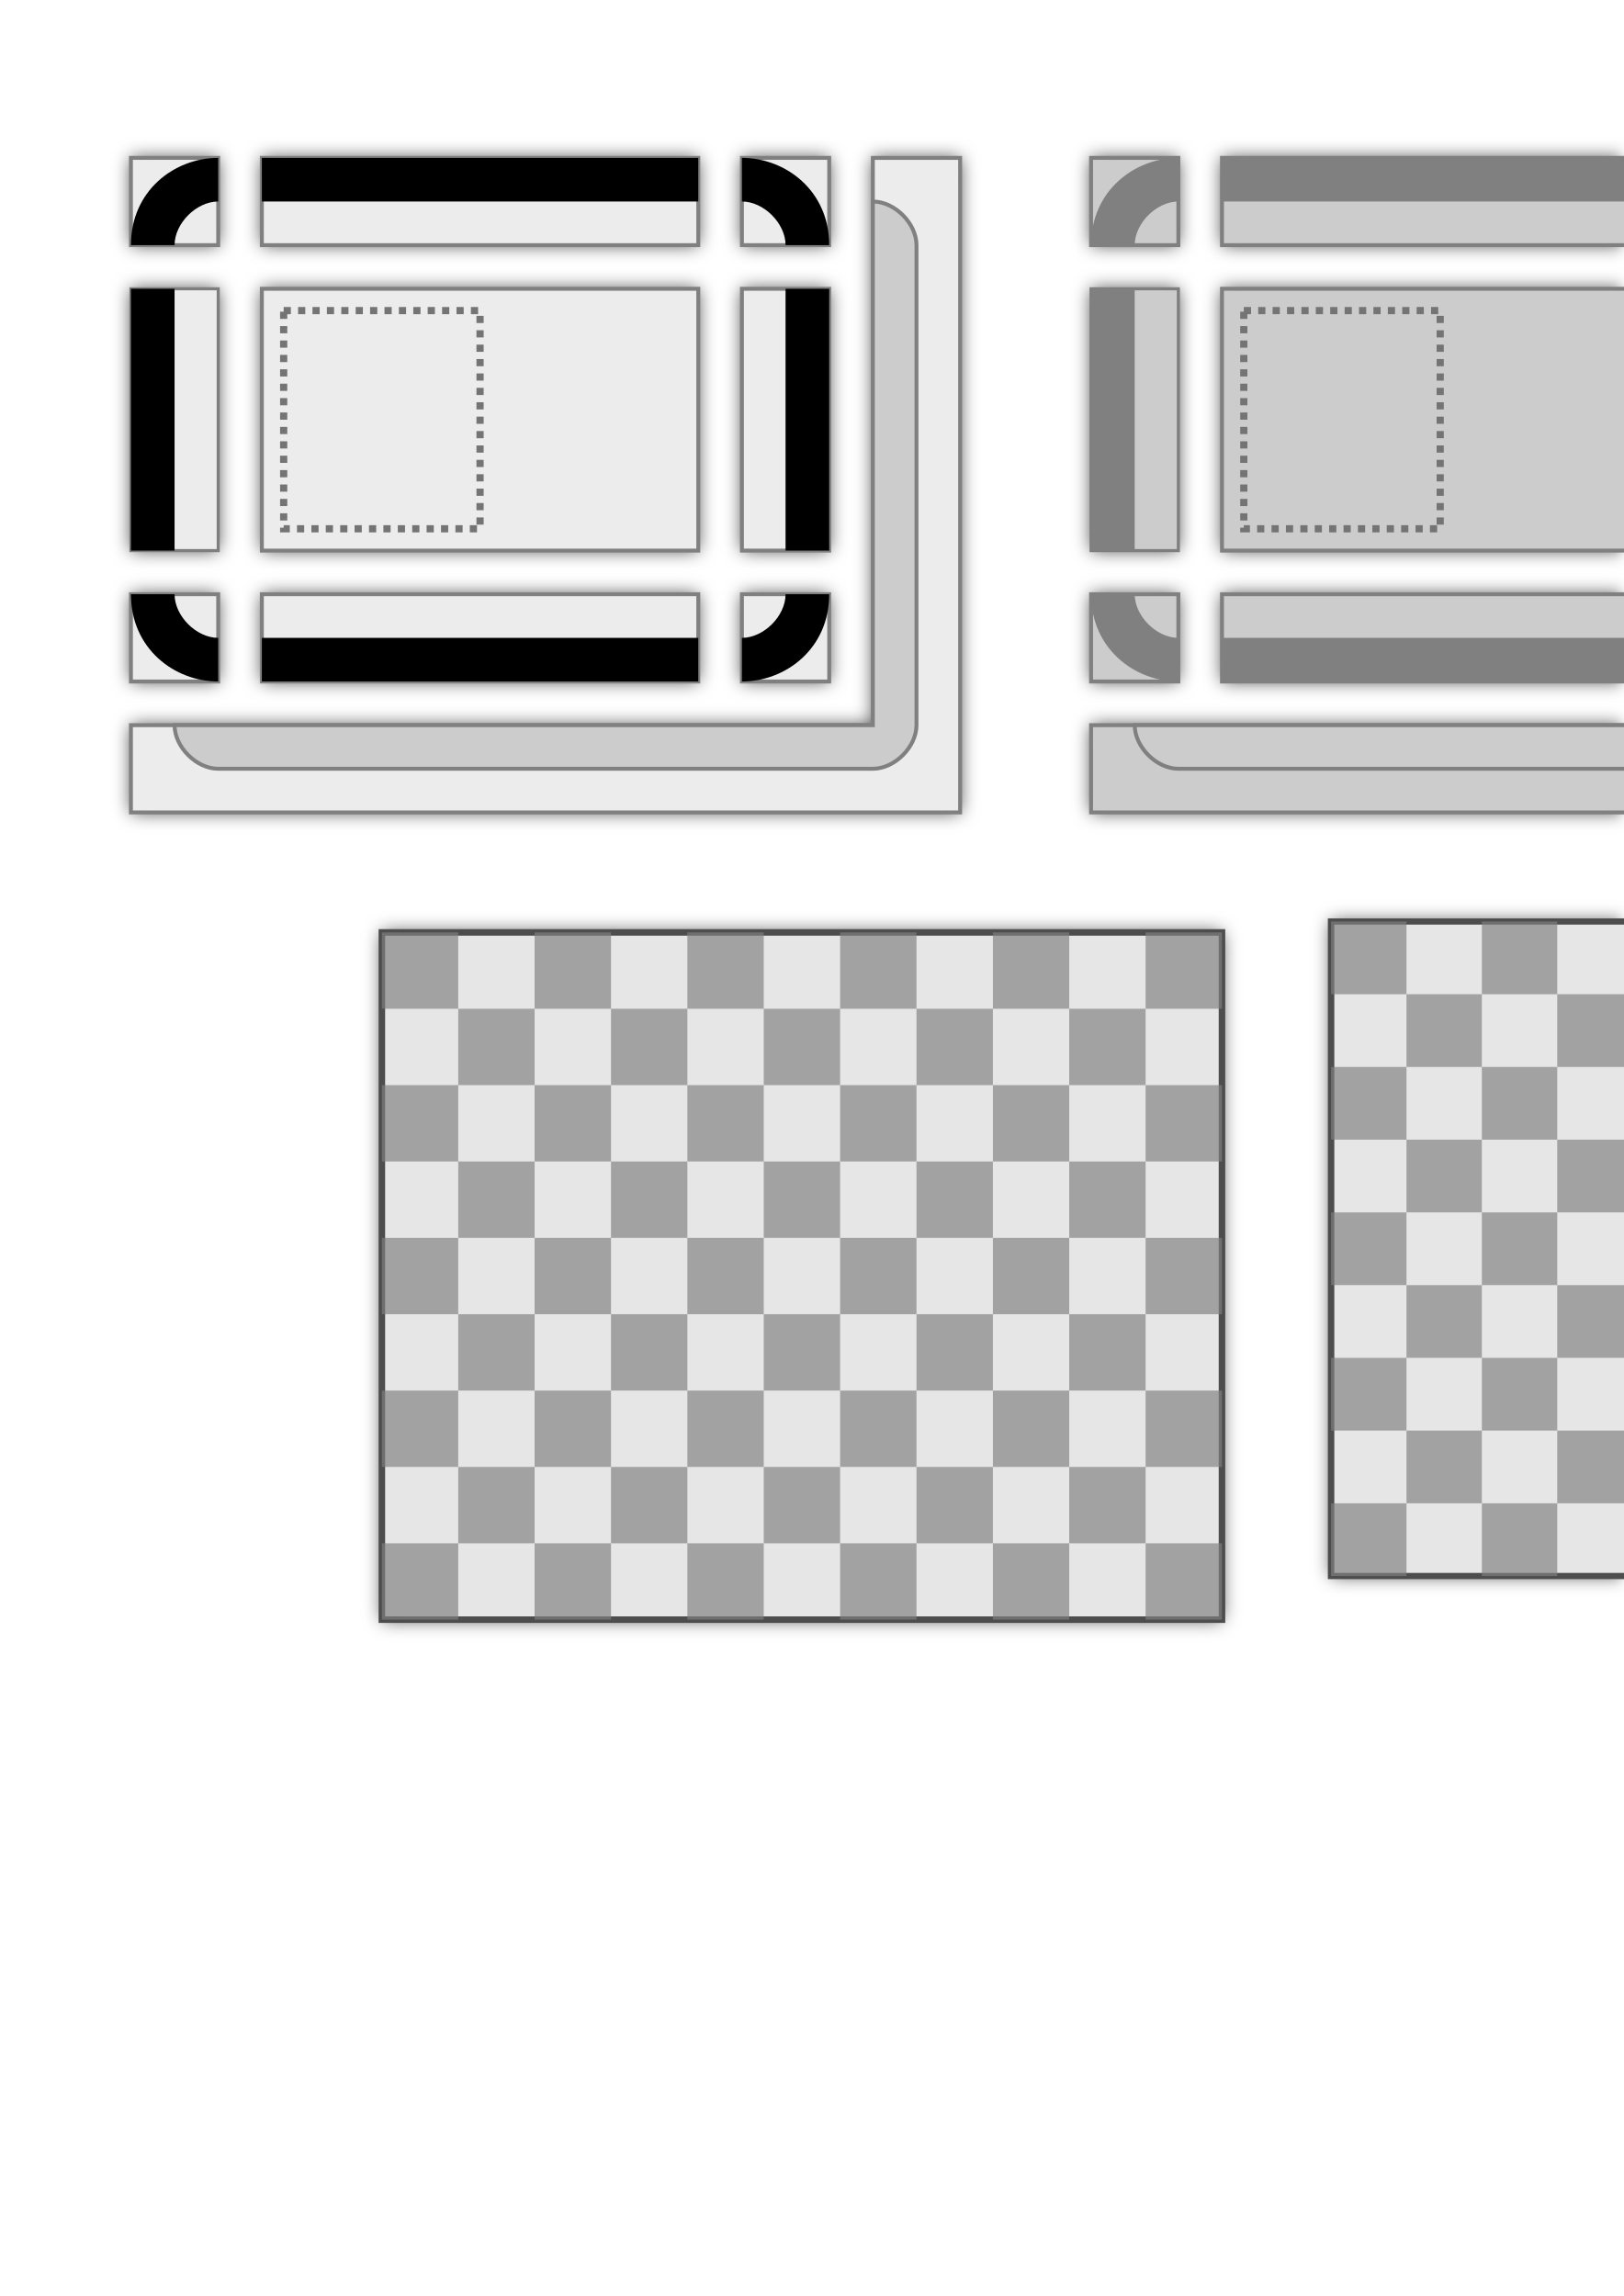
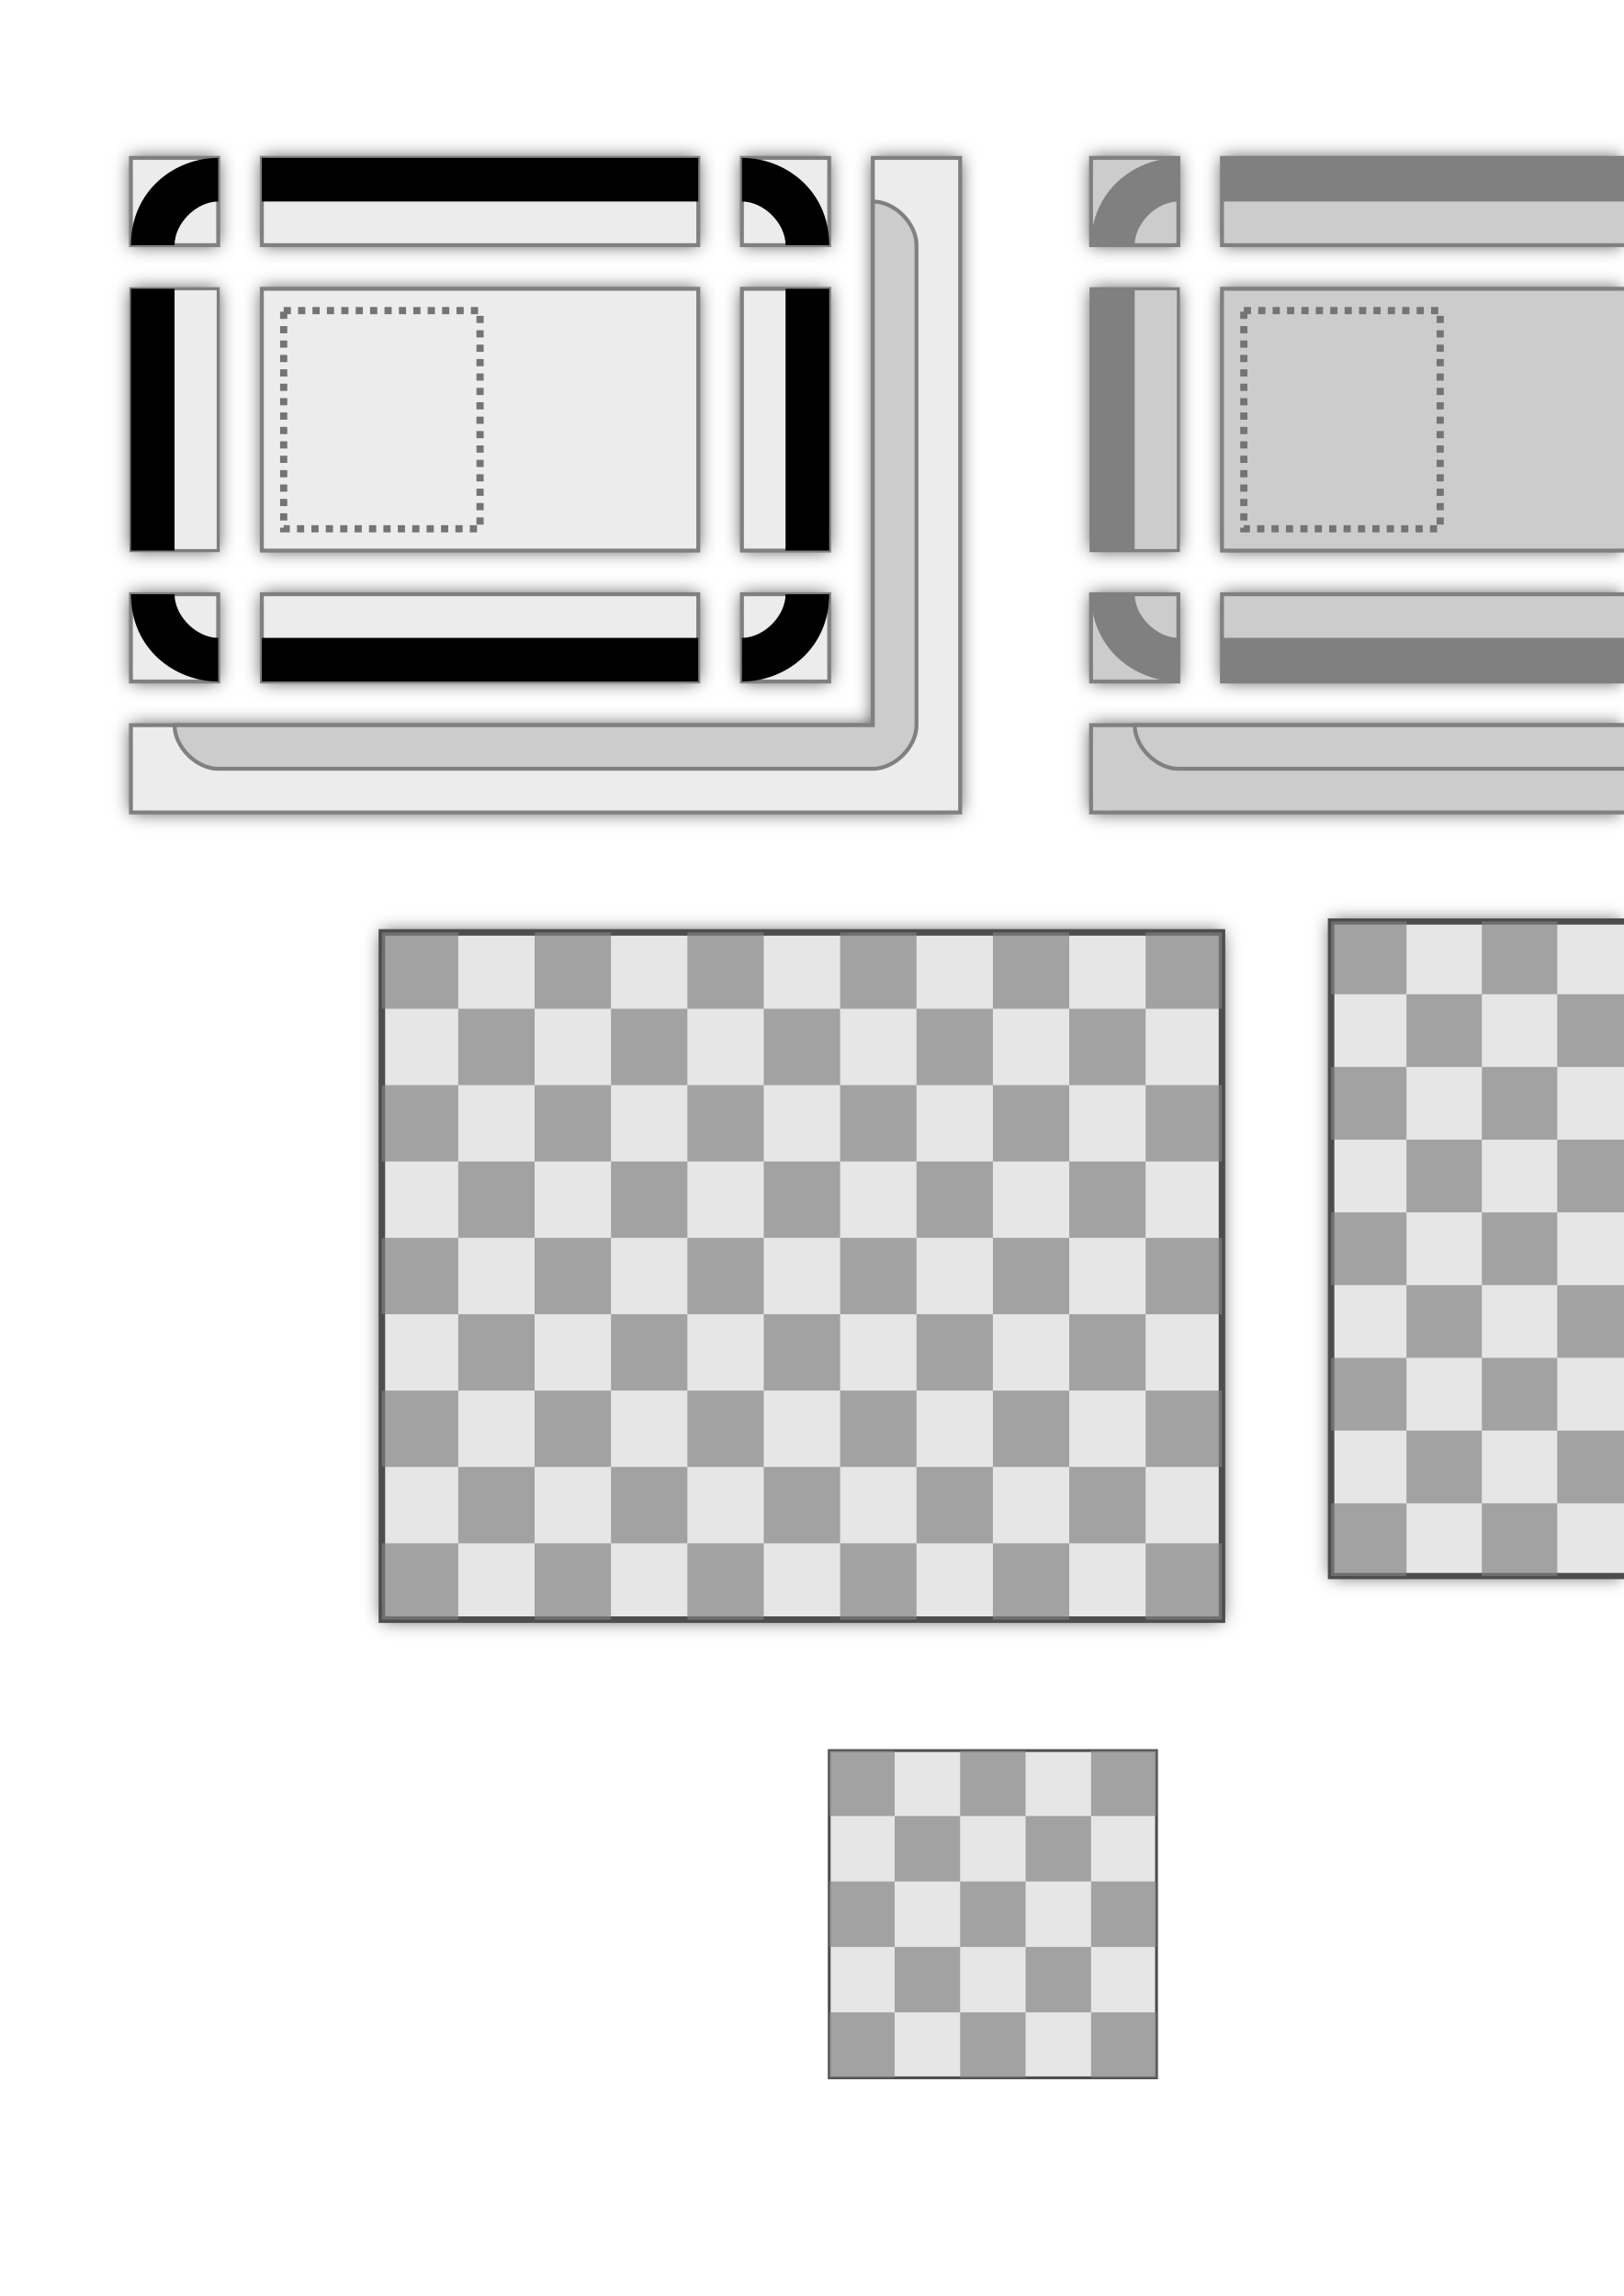
<svg xmlns="http://www.w3.org/2000/svg" xmlns:ns1="http://www.openswatchbook.org/uri/2009/osb" width="744.094" height="1052.362" id="svg2" version="1.1">
  <defs id="defs4">
    <linearGradient id="linearGradient5411" ns1:paint="solid">
      <stop style="stop-color:#000000;stop-opacity:1;" offset="0" id="stop5413" />
    </linearGradient>
    <filter id="filter4633">
      <feGaussianBlur stdDeviation="4.13" id="feGaussianBlur4635" />
    </filter>
    <filter id="filter4637" x="-0.248" width="1.496" y="-0.248" height="1.496">
      <feGaussianBlur stdDeviation="4.13" id="feGaussianBlur4639" />
    </filter>
    <filter id="filter4641" x="-0.248" width="1.496" y="-0.083" height="1.165">
      <feGaussianBlur stdDeviation="4.13" id="feGaussianBlur4643" />
    </filter>
    <filter id="filter4645" x="-0.05" width="1.099" y="-0.248" height="1.496">
      <feGaussianBlur stdDeviation="4.13" id="feGaussianBlur4647" />
    </filter>
    <filter id="filter4649" x="-0.248" width="1.496" y="-0.248" height="1.496">
      <feGaussianBlur stdDeviation="4.13" id="feGaussianBlur4651" />
    </filter>
    <filter id="filter4653" x="-0.248" width="1.496" y="-0.083" height="1.165">
      <feGaussianBlur stdDeviation="4.13" id="feGaussianBlur4655" />
    </filter>
    <filter id="filter4657" x="-0.248" width="1.496" y="-0.248" height="1.496">
      <feGaussianBlur stdDeviation="4.13" id="feGaussianBlur4659" />
    </filter>
    <filter id="filter4661" x="-0.05" width="1.099" y="-0.248" height="1.496">
      <feGaussianBlur stdDeviation="4.13" id="feGaussianBlur4663" />
    </filter>
    <filter id="filter4665" x="-0.248" width="1.496" y="-0.248" height="1.496">
      <feGaussianBlur stdDeviation="4.13" id="feGaussianBlur4667" />
    </filter>
    <filter id="filter4669">
      <feGaussianBlur stdDeviation="4.13" id="feGaussianBlur4671" />
    </filter>
    <filter color-interpolation-filters="sRGB" id="filter4669-2">
      <feGaussianBlur stdDeviation="4.13" id="feGaussianBlur4671-8" />
    </filter>
    <filter color-interpolation-filters="sRGB" id="filter4665-9" x="-0.248" width="1.496" y="-0.248" height="1.496">
      <feGaussianBlur stdDeviation="4.13" id="feGaussianBlur4667-2" />
    </filter>
    <filter color-interpolation-filters="sRGB" id="filter4661-7" x="-0.05" width="1.099" y="-0.248" height="1.496">
      <feGaussianBlur stdDeviation="4.13" id="feGaussianBlur4663-0" />
    </filter>
    <filter color-interpolation-filters="sRGB" id="filter4657-3" x="-0.248" width="1.496" y="-0.248" height="1.496">
      <feGaussianBlur stdDeviation="4.13" id="feGaussianBlur4659-9" />
    </filter>
    <filter color-interpolation-filters="sRGB" id="filter4653-5" x="-0.248" width="1.496" y="-0.083" height="1.165">
      <feGaussianBlur stdDeviation="4.13" id="feGaussianBlur4655-1" />
    </filter>
    <filter color-interpolation-filters="sRGB" id="filter4649-8" x="-0.248" width="1.496" y="-0.248" height="1.496">
      <feGaussianBlur stdDeviation="4.13" id="feGaussianBlur4651-4" />
    </filter>
    <filter color-interpolation-filters="sRGB" id="filter4645-9" x="-0.05" width="1.099" y="-0.248" height="1.496">
      <feGaussianBlur stdDeviation="4.13" id="feGaussianBlur4647-7" />
    </filter>
    <filter color-interpolation-filters="sRGB" id="filter4641-1" x="-0.248" width="1.496" y="-0.083" height="1.165">
      <feGaussianBlur stdDeviation="4.13" id="feGaussianBlur4643-1" />
    </filter>
    <filter color-interpolation-filters="sRGB" id="filter4637-9" x="-0.248" width="1.496" y="-0.248" height="1.496">
      <feGaussianBlur stdDeviation="4.13" id="feGaussianBlur4639-0" />
    </filter>
    <filter color-interpolation-filters="sRGB" id="filter4633-2">
      <feGaussianBlur stdDeviation="4.13" id="feGaussianBlur4635-3" />
    </filter>
    <filter id="filter3957">
      <feGaussianBlur stdDeviation="4.08" id="feGaussianBlur3959" />
    </filter>
    <filter color-interpolation-filters="sRGB" id="filter3957-2">
      <feGaussianBlur stdDeviation="4.08" id="feGaussianBlur3959-5" />
    </filter>
  </defs>
  <g id="layer1">
    <g id="g4432">
      <path id="rect3005-9" d="m 400,72.375 0,260 -340,0 0,40 380,0 0,-40 0,-260 -40,0 z" style="opacity:0.71;fill:#000000;fill-opacity:1;fill-rule:nonzero;stroke:none;filter:url(#filter4633)" />
      <path id="rect3005" d="m 400,72.375 0,260 -340,0 0,40 380,0 0,-40 0,-260 -40,0 z" style="fill:#ececec;fill-opacity:1;fill-rule:nonzero;stroke:#808080;stroke-width:1.8;stroke-miterlimit:4;stroke-opacity:1;stroke-dasharray:none;stroke-dashoffset:0" />
      <path id="rect3901" d="m 400,92.375 0,240 -320,0 c 0,9.987 10,19.987 20,19.987 l 300,2e-5 c 10,0 20,-10 20,-19.987 l 0,-220.013 c 0,-10 -10,-20 -20,-19.987 z" style="fill:#cccccc;stroke:#808080;stroke-width:1.8;stroke-miterlimit:4;stroke-opacity:1;stroke-dasharray:none;stroke-dashoffset:0" />
    </g>
    <g id="g4363">
      <rect y="132.362" x="120" height="120" width="200" id="rect2987-8" style="opacity:0.71;fill:#000000;fill-opacity:1;fill-rule:nonzero;stroke:none;filter:url(#filter4669)" />
      <rect y="132.362" x="120" height="120" width="200" id="rect2987" style="fill:#ececec;fill-opacity:1;fill-rule:nonzero;stroke:#808080;stroke-width:1.8;stroke-miterlimit:4;stroke-opacity:1;stroke-dasharray:none;stroke-dashoffset:0" />
    </g>
    <g id="g4329">
      <rect y="72.362" x="120" height="40" width="200" id="rect2991-6" style="opacity:0.71;fill:#000000;fill-opacity:1;fill-rule:nonzero;stroke:none;filter:url(#filter4661)" />
      <rect y="72.362" x="120" height="40" width="200" id="rect2991" style="fill:#ececec;fill-opacity:1;fill-rule:nonzero;stroke:#808080;stroke-width:1.8;stroke-miterlimit:4;stroke-opacity:1;stroke-dasharray:none;stroke-dashoffset:0" />
      <rect y="72.362" x="120" height="20" width="200" id="rect3786" style="fill:#000000;fill-opacity:1;fill-rule:nonzero;stroke:none" />
    </g>
    <g id="g4367">
      <rect y="132.362" x="340" height="120" width="40" id="rect3001-8" style="opacity:0.71;fill:#000000;fill-opacity:1;fill-rule:nonzero;stroke:none;filter:url(#filter4641)" />
      <rect y="132.362" x="340" height="120" width="40" id="rect3001" style="fill:#ececec;fill-opacity:1;fill-rule:nonzero;stroke:#808080;stroke-width:1.8;stroke-miterlimit:4;stroke-opacity:1;stroke-dasharray:none;stroke-dashoffset:0" />
      <rect y="132.362" x="360" height="120" width="20" id="rect3788" style="fill:#000000;fill-opacity:1;fill-rule:nonzero;stroke:none" />
    </g>
    <g id="g4339">
      <rect y="132.362" x="60" height="120" width="40" id="rect2995-5" style="opacity:0.71;fill:#000000;fill-opacity:1;fill-rule:nonzero;stroke:none;filter:url(#filter4653)" />
      <rect y="132.362" x="60" height="120" width="40" id="rect2995" style="fill:#ececec;fill-opacity:1;fill-rule:nonzero;stroke:#7e7e7e;stroke-width:1.4;stroke-miterlimit:4;stroke-opacity:1;stroke-dasharray:none;stroke-dashoffset:0" />
      <rect y="132.362" x="60" height="120" width="20" id="rect3790" style="fill:#000000;fill-opacity:1;fill-rule:nonzero;stroke:none" />
    </g>
    <g id="g4324">
      <rect y="72.362" x="60" height="40" width="40" id="rect2989-6" style="opacity:0.71;fill:#000000;fill-opacity:1;fill-rule:nonzero;stroke:none;filter:url(#filter4665)" />
      <rect y="72.362" x="60" height="40" width="40" id="rect2989" style="fill:#ececec;fill-opacity:1;fill-rule:nonzero;stroke:#808080;stroke-width:1.8;stroke-miterlimit:4;stroke-opacity:1;stroke-dasharray:none;stroke-dashoffset:0" />
      <path id="path3794" d="m 80,112.362 c 0,-10 10,-20 20,-20 l 0,-20 c -20,0 -40,15 -40,40 z" style="fill:#000000;stroke:none" />
    </g>
    <g id="g4334">
      <rect y="72.362" x="340" height="40" width="40" id="rect2993-8" style="opacity:0.71;fill:#000000;fill-opacity:1;fill-rule:nonzero;stroke:none;filter:url(#filter4657)" />
      <rect y="72.362" x="340" height="40" width="40" id="rect2993" style="fill:#ececec;fill-opacity:1;fill-rule:nonzero;stroke:#808080;stroke-width:1.8;stroke-miterlimit:4;stroke-opacity:1;stroke-dasharray:none;stroke-dashoffset:0" />
      <path id="path3794-5" d="m 360,112.362 c 0,-10 -10,-20 -20,-20 l 0,-20 c 20,0 40,15 40,40 z" style="fill:#000000;stroke:none" />
    </g>
    <g id="g4372">
      <g id="g4344">
        <rect style="opacity:0.71;fill:#000000;fill-opacity:1;fill-rule:nonzero;stroke:none;filter:url(#filter4649)" id="rect2997-3" width="40" height="40" x="60" y="272.362" />
        <rect style="fill:#ececec;fill-opacity:1;fill-rule:nonzero;stroke:#808080;stroke-width:1.8;stroke-miterlimit:4;stroke-opacity:1;stroke-dasharray:none;stroke-dashoffset:0" id="rect2997" width="40" height="40" x="60" y="272.362" />
        <path style="fill:#000000;stroke:none" d="m 80,272.362 c 0,10 10,20 20,20 l 0,20 c -20,0 -40,-15 -40,-40 z" id="path3794-58" />
      </g>
    </g>
    <g id="g4383">
      <rect y="272.362" x="340" height="40" width="40" id="rect3003-0" style="opacity:0.71;fill:#000000;fill-opacity:1;fill-rule:nonzero;stroke:none;filter:url(#filter4637)" />
      <rect y="272.362" x="340" height="40" width="40" id="rect3003" style="fill:#ececec;fill-opacity:1;fill-rule:nonzero;stroke:#808080;stroke-width:1.8;stroke-miterlimit:4;stroke-opacity:1;stroke-dasharray:none;stroke-dashoffset:0" />
      <path id="path3794-5-7" d="m 360,272.362 c 0,10 -10,20 -20,20 l 0,20 c 20,0 40,-15 40,-40 z" style="fill:#000000;stroke:none" />
    </g>
    <g id="g4378">
      <rect y="272.362" x="120" height="40" width="200" id="rect2999-9" style="opacity:0.71;fill:#000000;fill-opacity:1;fill-rule:nonzero;stroke:none;filter:url(#filter4645)" />
      <rect y="272.362" x="120" height="40" width="200" id="rect2999" style="fill:#ececec;fill-opacity:1;fill-rule:nonzero;stroke:#808080;stroke-width:1.8;stroke-miterlimit:4;stroke-opacity:1;stroke-dasharray:none;stroke-dashoffset:0" />
      <rect y="292.362" x="120" height="20" width="200" id="rect3786-6" style="fill:#000000;fill-opacity:1;fill-rule:nonzero;stroke:none" />
    </g>
    <g id="g4673">
      <rect y="142.362" x="130" height="100" width="90" id="rect3815" style="fill:none;stroke:#747474;stroke-width:3.3;stroke-miterlimit:4;stroke-opacity:1;stroke-dasharray:3.3, 3.3;stroke-dashoffset:0" />
      <flowRoot transform="matrix(6.575545,0,0,6.575545,-791.3772,-877.5042)" style="font-size:14px;font-style:normal;font-variant:normal;font-weight:bold;font-stretch:normal;line-height:125%;letter-spacing:0px;word-spacing:0px;fill:#000000;fill-opacity:1;stroke:none;font-family:Arial;-inkscape-font-specification:Arial Bold" id="flowRoot3009" xml:space="preserve">
        <flowRegion id="flowRegion3011">
          <rect style="fill:#000000;stroke:none" y="153.941" x="141.944" height="80.157" width="78.487" id="rect3013" />
        </flowRegion>
        <flowPara id="flowPara3015">A</flowPara>
      </flowRoot>
    </g>
    <g id="g4573">
      <path id="rect3005-9-6" d="m 840,72.375 0,260 -340,0 0,40 380,0 0,-40 0,-260 -40,0 z" style="opacity:0.71;fill:#000000;fill-opacity:1;fill-rule:nonzero;stroke:none;filter:url(#filter4633-2)" />
      <path id="rect3005-4" d="m 840,72.375 0,260 -340,0 0,40 380,0 0,-40 0,-260 -40,0 z" style="fill:#cccccc;fill-opacity:1;fill-rule:nonzero;stroke:#808080;stroke-width:1.8;stroke-miterlimit:4;stroke-opacity:1;stroke-dasharray:none;stroke-dashoffset:0" />
      <path id="rect3901-9" d="m 840,92.375 0,240 -320,0 c 0,9.987 10,19.987 20,19.987 l 300,2e-5 c 10,0 20,-10 20,-19.987 l 0,-220.013 c 0,-10 -10,-20 -20,-19.987 z" style="fill:#cccccc;stroke:#808080;stroke-width:1.8;stroke-miterlimit:4;stroke-opacity:1;stroke-dasharray:none;stroke-dashoffset:0" />
    </g>
    <g id="g4499">
      <rect y="132.362" x="560" height="120" width="200" id="rect2987-8-2" style="opacity:0.71;fill:#000000;fill-opacity:1;fill-rule:nonzero;stroke:none;filter:url(#filter4669-2)" />
      <rect y="132.362" x="560" height="120" width="200" id="rect2987-1" style="fill:#cccccc;fill-opacity:1;fill-rule:nonzero;stroke:#808080;stroke-width:1.8;stroke-miterlimit:4;stroke-opacity:1;stroke-dasharray:none;stroke-dashoffset:0" />
    </g>
    <g id="g4484">
      <rect y="72.362" x="560" height="40" width="200" id="rect2991-6-0" style="opacity:0.71;fill:#000000;fill-opacity:1;fill-rule:nonzero;stroke:none;filter:url(#filter4661-7)" />
      <rect y="72.362" x="560" height="40" width="200" id="rect2991-7" style="fill:#cccccc;fill-opacity:1;fill-rule:nonzero;stroke:#808080;stroke-width:1.8;stroke-miterlimit:4;stroke-opacity:1;stroke-dasharray:none;stroke-dashoffset:0" />
      <rect y="72.362" x="560" height="20" width="200" id="rect3786-9" style="fill:#808080;fill-opacity:1;fill-rule:nonzero;stroke:none" />
    </g>
    <g id="g4510">
      <rect y="132.362" x="780" height="120" width="40" id="rect3001-8-7" style="opacity:0.71;fill:#000000;fill-opacity:1;fill-rule:nonzero;stroke:none;filter:url(#filter4641-1)" />
      <rect y="132.362" x="780" height="120" width="40" id="rect3001-9" style="fill:#cccccc;fill-opacity:1;fill-rule:nonzero;stroke:#808080;stroke-width:1.8;stroke-miterlimit:4;stroke-opacity:1;stroke-dasharray:none;stroke-dashoffset:0" />
      <rect y="132.362" x="800" height="120" width="20" id="rect3788-7" style="fill:#808080;fill-opacity:1;fill-rule:nonzero;stroke:none" />
    </g>
    <g id="g4494">
      <rect y="132.362" x="500" height="120" width="40" id="rect2995-5-1" style="opacity:0.71;fill:#000000;fill-opacity:1;fill-rule:nonzero;stroke:none;filter:url(#filter4653-5)" />
      <rect y="132.362" x="500" height="120" width="40" id="rect2995-0" style="fill:#cccccc;fill-opacity:1;fill-rule:nonzero;stroke:#7e7e7e;stroke-width:1.4;stroke-miterlimit:4;stroke-opacity:1;stroke-dasharray:none;stroke-dashoffset:0" />
      <rect y="132.362" x="500" height="120" width="20" id="rect3790-4" style="fill:#808080;fill-opacity:1;fill-rule:nonzero;stroke:none" />
    </g>
    <g id="g4479">
      <rect y="72.362" x="500" height="40" width="40" id="rect2989-6-4" style="opacity:0.71;fill:#000000;fill-opacity:1;fill-rule:nonzero;stroke:none;filter:url(#filter4665-9)" />
      <rect y="72.362" x="500" height="40" width="40" id="rect2989-1" style="fill:#cccccc;fill-opacity:1;fill-rule:nonzero;stroke:#808080;stroke-width:1.8;stroke-miterlimit:4;stroke-opacity:1;stroke-dasharray:none;stroke-dashoffset:0" />
      <path id="path3794-6" d="m 520,112.362 c 0,-10 10,-20 20,-20 l 0,-20 c -20,0 -40,15 -40,40 z" style="fill:#808080;stroke:none" />
    </g>
    <g id="g4489">
      <rect y="72.362" x="780" height="40" width="40" id="rect2993-8-0" style="opacity:0.71;fill:#000000;fill-opacity:1;fill-rule:nonzero;stroke:none;filter:url(#filter4657-3)" />
      <rect y="72.362" x="780" height="40" width="40" id="rect2993-6" style="fill:#cccccc;fill-opacity:1;fill-rule:nonzero;stroke:#808080;stroke-width:1.8;stroke-miterlimit:4;stroke-opacity:1;stroke-dasharray:none;stroke-dashoffset:0" />
      <path id="path3794-5-0" d="m 800,112.362 c 0,-10 -10,-20 -20,-20 l 0,-20 c 20,0 40,15 40,40 z" style="fill:#808080;stroke:none" />
    </g>
    <g id="g4515">
      <rect y="272.362" x="500" height="40" width="40" id="rect2997-3-7" style="opacity:0.71;fill:#000000;fill-opacity:1;fill-rule:nonzero;stroke:none;filter:url(#filter4649-8)" />
      <rect y="272.362" x="500" height="40" width="40" id="rect2997-7" style="fill:#cccccc;fill-opacity:1;fill-rule:nonzero;stroke:#808080;stroke-width:1.8;stroke-miterlimit:4;stroke-opacity:1;stroke-dasharray:none;stroke-dashoffset:0" />
      <path id="path3794-58-5" d="m 520,272.362 c 0,10 10,20 20,20 l 0,20 c -20,0 -40,-15 -40,-40 z" style="fill:#808080;stroke:none" />
    </g>
    <g id="g4525">
      <rect y="272.362" x="780" height="40" width="40" id="rect3003-0-3" style="opacity:0.71;fill:#000000;fill-opacity:1;fill-rule:nonzero;stroke:none;filter:url(#filter4637-9)" />
      <rect y="272.362" x="780" height="40" width="40" id="rect3003-2" style="fill:#cccccc;fill-opacity:1;fill-rule:nonzero;stroke:#808080;stroke-width:1.8;stroke-miterlimit:4;stroke-opacity:1;stroke-dasharray:none;stroke-dashoffset:0" />
      <path id="path3794-5-7-6" d="m 800,272.362 c 0,10 -10,20 -20,20 l 0,20 c 20,0 40,-15 40,-40 z" style="fill:#808080;stroke:none" />
    </g>
    <g id="g4520">
      <rect y="272.362" x="560" height="40" width="200" id="rect2999-9-9" style="opacity:0.71;fill:#000000;fill-opacity:1;fill-rule:nonzero;stroke:none;filter:url(#filter4645-9)" />
      <rect y="272.362" x="560" height="40" width="200" id="rect2999-1" style="fill:#cccccc;fill-opacity:1;fill-rule:nonzero;stroke:#808080;stroke-width:1.8;stroke-miterlimit:4;stroke-opacity:1;stroke-dasharray:none;stroke-dashoffset:0" />
      <rect y="292.362" x="560" height="20" width="200" id="rect3786-6-1" style="fill:#808080;fill-opacity:1;fill-rule:nonzero;stroke:none" />
    </g>
    <g id="g4503">
      <rect y="142.362" x="570" height="100" width="90" id="rect3815-0" style="fill:none;stroke:#747474;stroke-width:3.3;stroke-miterlimit:4;stroke-opacity:1;stroke-dasharray:3.3, 3.3;stroke-dashoffset:0" />
      <flowRoot transform="matrix(6.575545,0,0,6.575545,-351.3772,-877.5042)" style="font-size:14px;font-style:normal;font-variant:normal;font-weight:bold;font-stretch:normal;line-height:125%;letter-spacing:0px;word-spacing:0px;fill:#808080;fill-opacity:1;stroke:none;font-family:Arial;-inkscape-font-specification:Arial Bold" id="flowRoot3009-4" xml:space="preserve">
        <flowRegion id="flowRegion3011-5">
          <rect style="fill:#808080;stroke:none" y="153.941" x="141.944" height="80.157" width="78.487" id="rect3013-0" />
        </flowRegion>
        <flowPara id="flowPara3015-6">A</flowPara>
      </flowRoot>
    </g>
    <g id="g6079">
      <g id="g6025">
        <rect style="opacity:0.71;fill:#000000;fill-opacity:1;fill-rule:nonzero;stroke:none;filter:url(#filter3957)" id="rect3122" width="380" height="300" x="175" y="427.362" transform="matrix(1.013158,0,0,1.05,-2.302632,-21.36811)" />
        <rect style="fill:#e6e6e6;fill-opacity:1;fill-rule:nonzero;stroke:#4d4d4d;stroke-width:2.991;stroke-miterlimit:4;stroke-opacity:1;stroke-dasharray:none;stroke-dashoffset:0" id="rect3122-2" width="385" height="315" x="175" y="427.362" ry="0" />
        <rect style="opacity:0.667;fill:#808080;fill-opacity:1;fill-rule:nonzero;stroke:none" id="rect5709" width="35" height="35" x="175" y="427.362" />
        <rect style="opacity:0.667;fill:#808080;fill-opacity:1;fill-rule:nonzero;stroke:none" id="rect5709-9" width="35" height="35" x="210" y="462.362" />
        <rect style="opacity:0.667;fill:#808080;fill-opacity:1;fill-rule:nonzero;stroke:none" id="rect5709-9-6" width="35" height="35" x="245" y="427.362" />
        <rect style="opacity:0.667;fill:#808080;fill-opacity:1;fill-rule:nonzero;stroke:none" id="rect5709-9-7" width="35" height="35" x="280" y="462.362" />
        <rect style="opacity:0.667;fill:#808080;fill-opacity:1;fill-rule:nonzero;stroke:none" id="rect5709-9-4" width="35" height="35" x="315" y="427.362" />
        <rect style="opacity:0.667;fill:#808080;fill-opacity:1;fill-rule:nonzero;stroke:none" id="rect5709-9-9" width="35" height="35" x="350" y="462.362" />
        <rect style="opacity:0.667;fill:#808080;fill-opacity:1;fill-rule:nonzero;stroke:none" id="rect5709-9-3" width="35" height="35" x="385" y="427.362" />
        <rect style="opacity:0.667;fill:#808080;fill-opacity:1;fill-rule:nonzero;stroke:none" id="rect5709-9-39" width="35" height="35" x="420" y="462.362" />
        <rect style="opacity:0.667;fill:#808080;fill-opacity:1;fill-rule:nonzero;stroke:none" id="rect5709-9-1" width="35" height="35" x="455" y="427.362" />
        <rect style="opacity:0.667;fill:#808080;fill-opacity:1;fill-rule:nonzero;stroke:none" id="rect5709-9-8" width="35" height="35" x="490" y="462.362" />
        <rect style="opacity:0.667;fill:#808080;fill-opacity:1;fill-rule:nonzero;stroke:none" id="rect5709-9-12" width="35" height="35" x="525" y="427.362" />
        <rect style="opacity:0.667;fill:#808080;fill-opacity:1;fill-rule:nonzero;stroke:none" id="rect5709-92" width="35" height="35" x="175" y="497.362" />
        <rect style="opacity:0.667;fill:#808080;fill-opacity:1;fill-rule:nonzero;stroke:none" id="rect5709-9-63" width="35" height="35" x="210" y="532.362" />
        <rect style="opacity:0.667;fill:#808080;fill-opacity:1;fill-rule:nonzero;stroke:none" id="rect5709-9-6-9" width="35" height="35" x="245" y="497.362" />
        <rect style="opacity:0.667;fill:#808080;fill-opacity:1;fill-rule:nonzero;stroke:none" id="rect5709-9-7-1" width="35" height="35" x="280" y="532.362" />
        <rect style="opacity:0.667;fill:#808080;fill-opacity:1;fill-rule:nonzero;stroke:none" id="rect5709-9-4-3" width="35" height="35" x="315" y="497.362" />
        <rect style="opacity:0.667;fill:#808080;fill-opacity:1;fill-rule:nonzero;stroke:none" id="rect5709-9-9-3" width="35" height="35" x="350" y="532.362" />
        <rect style="opacity:0.667;fill:#808080;fill-opacity:1;fill-rule:nonzero;stroke:none" id="rect5709-9-3-3" width="35" height="35" x="385" y="497.362" />
        <rect style="opacity:0.667;fill:#808080;fill-opacity:1;fill-rule:nonzero;stroke:none" id="rect5709-9-39-6" width="35" height="35" x="420" y="532.362" />
        <rect style="opacity:0.667;fill:#808080;fill-opacity:1;fill-rule:nonzero;stroke:none" id="rect5709-9-1-7" width="35" height="35" x="455" y="497.362" />
        <rect style="opacity:0.667;fill:#808080;fill-opacity:1;fill-rule:nonzero;stroke:none" id="rect5709-9-8-0" width="35" height="35" x="490" y="532.362" />
        <rect style="opacity:0.667;fill:#808080;fill-opacity:1;fill-rule:nonzero;stroke:none" id="rect5709-9-12-8" width="35" height="35" x="525" y="497.362" />
        <rect style="opacity:0.667;fill:#808080;fill-opacity:1;fill-rule:nonzero;stroke:none" id="rect5709-7" width="35" height="35" x="175" y="567.362" />
        <rect style="opacity:0.667;fill:#808080;fill-opacity:1;fill-rule:nonzero;stroke:none" id="rect5709-9-5" width="35" height="35" x="210" y="602.362" />
        <rect style="opacity:0.667;fill:#808080;fill-opacity:1;fill-rule:nonzero;stroke:none" id="rect5709-9-6-7" width="35" height="35" x="245" y="567.362" />
        <rect style="opacity:0.667;fill:#808080;fill-opacity:1;fill-rule:nonzero;stroke:none" id="rect5709-9-7-7" width="35" height="35" x="280" y="602.362" />
        <rect style="opacity:0.667;fill:#808080;fill-opacity:1;fill-rule:nonzero;stroke:none" id="rect5709-9-4-6" width="35" height="35" x="315" y="567.362" />
        <rect style="opacity:0.667;fill:#808080;fill-opacity:1;fill-rule:nonzero;stroke:none" id="rect5709-9-9-4" width="35" height="35" x="350" y="602.362" />
        <rect style="opacity:0.667;fill:#808080;fill-opacity:1;fill-rule:nonzero;stroke:none" id="rect5709-9-3-1" width="35" height="35" x="385" y="567.362" />
        <rect style="opacity:0.667;fill:#808080;fill-opacity:1;fill-rule:nonzero;stroke:none" id="rect5709-9-39-5" width="35" height="35" x="420" y="602.362" />
        <rect style="opacity:0.667;fill:#808080;fill-opacity:1;fill-rule:nonzero;stroke:none" id="rect5709-9-1-1" width="35" height="35" x="455" y="567.362" />
        <rect style="opacity:0.667;fill:#808080;fill-opacity:1;fill-rule:nonzero;stroke:none" id="rect5709-9-8-9" width="35" height="35" x="490" y="602.362" />
        <rect style="opacity:0.667;fill:#808080;fill-opacity:1;fill-rule:nonzero;stroke:none" id="rect5709-9-12-7" width="35" height="35" x="525" y="567.362" />
        <rect style="opacity:0.667;fill:#808080;fill-opacity:1;fill-rule:nonzero;stroke:none" id="rect5709-71" width="35" height="35" x="175" y="637.362" />
        <rect style="opacity:0.667;fill:#808080;fill-opacity:1;fill-rule:nonzero;stroke:none" id="rect5709-9-70" width="35" height="35" x="210" y="672.362" />
        <rect style="opacity:0.667;fill:#808080;fill-opacity:1;fill-rule:nonzero;stroke:none" id="rect5709-9-6-0" width="35" height="35" x="245" y="637.362" />
        <rect style="opacity:0.667;fill:#808080;fill-opacity:1;fill-rule:nonzero;stroke:none" id="rect5709-9-7-16" width="35" height="35" x="280" y="672.362" />
        <rect style="opacity:0.667;fill:#808080;fill-opacity:1;fill-rule:nonzero;stroke:none" id="rect5709-9-4-5" width="35" height="35" x="315" y="637.362" />
        <rect style="opacity:0.667;fill:#808080;fill-opacity:1;fill-rule:nonzero;stroke:none" id="rect5709-9-9-2" width="35" height="35" x="350" y="672.362" />
        <rect style="opacity:0.667;fill:#808080;fill-opacity:1;fill-rule:nonzero;stroke:none" id="rect5709-9-3-7" width="35" height="35" x="385" y="637.362" />
        <rect style="opacity:0.667;fill:#808080;fill-opacity:1;fill-rule:nonzero;stroke:none" id="rect5709-9-39-8" width="35" height="35" x="420" y="672.362" />
        <rect style="opacity:0.667;fill:#808080;fill-opacity:1;fill-rule:nonzero;stroke:none" id="rect5709-9-1-5" width="35" height="35" x="455" y="637.362" />
        <rect style="opacity:0.667;fill:#808080;fill-opacity:1;fill-rule:nonzero;stroke:none" id="rect5709-9-8-2" width="35" height="35" x="490" y="672.362" />
        <rect style="opacity:0.667;fill:#808080;fill-opacity:1;fill-rule:nonzero;stroke:none" id="rect5709-9-12-72" width="35" height="35" x="525" y="637.362" />
        <rect style="opacity:0.667;fill:#808080;fill-opacity:1;fill-rule:nonzero;stroke:none" id="rect5709-5" width="35" height="35" x="175" y="707.362" />
        <rect style="opacity:0.667;fill:#808080;fill-opacity:1;fill-rule:nonzero;stroke:none" id="rect5709-9-6-2" width="35" height="35" x="245" y="707.362" />
        <rect style="opacity:0.667;fill:#808080;fill-opacity:1;fill-rule:nonzero;stroke:none" id="rect5709-9-4-8" width="35" height="35" x="315" y="707.362" />
        <rect style="opacity:0.667;fill:#808080;fill-opacity:1;fill-rule:nonzero;stroke:none" id="rect5709-9-3-9" width="35" height="35" x="385" y="707.362" />
        <rect style="opacity:0.667;fill:#808080;fill-opacity:1;fill-rule:nonzero;stroke:none" id="rect5709-9-1-8" width="35" height="35" x="455" y="707.362" />
        <rect style="opacity:0.667;fill:#808080;fill-opacity:1;fill-rule:nonzero;stroke:none" id="rect5709-9-12-1" width="35" height="35" x="525" y="707.362" />
      </g>
    </g>
    <g transform="matrix(0.987013,0,0,0.952381,437.2727,15.35058)" id="g6079-5">
      <g id="g6025-2">
        <rect style="opacity:0.71;fill:#000000;fill-opacity:1;fill-rule:nonzero;stroke:none;filter:url(#filter3957-2)" id="rect3122-26" width="380" height="300" x="175" y="427.362" transform="matrix(1.013158,0,0,1.05,-2.302632,-21.36811)" />
        <rect style="fill:#e6e6e6;fill-opacity:1;fill-rule:nonzero;stroke:#4d4d4d;stroke-width:2.991;stroke-miterlimit:4;stroke-opacity:1;stroke-dasharray:none;stroke-dashoffset:0" id="rect3122-2-1" width="385" height="315" x="175" y="427.362" ry="0" />
        <rect style="opacity:0.667;fill:#808080;fill-opacity:1;fill-rule:nonzero;stroke:none" id="rect5709-4" width="35" height="35" x="175" y="427.362" />
        <rect style="opacity:0.667;fill:#808080;fill-opacity:1;fill-rule:nonzero;stroke:none" id="rect5709-9-19" width="35" height="35" x="210" y="462.362" />
        <rect style="opacity:0.667;fill:#808080;fill-opacity:1;fill-rule:nonzero;stroke:none" id="rect5709-9-6-8" width="35" height="35" x="245" y="427.362" />
        <rect style="opacity:0.667;fill:#808080;fill-opacity:1;fill-rule:nonzero;stroke:none" id="rect5709-9-7-9" width="35" height="35" x="280" y="462.362" />
        <rect style="opacity:0.667;fill:#808080;fill-opacity:1;fill-rule:nonzero;stroke:none" id="rect5709-9-4-0" width="35" height="35" x="315" y="427.362" />
        <rect style="opacity:0.667;fill:#808080;fill-opacity:1;fill-rule:nonzero;stroke:none" id="rect5709-9-9-9" width="35" height="35" x="350" y="462.362" />
        <rect style="opacity:0.667;fill:#808080;fill-opacity:1;fill-rule:nonzero;stroke:none" id="rect5709-9-3-93" width="35" height="35" x="385" y="427.362" />
        <rect style="opacity:0.667;fill:#808080;fill-opacity:1;fill-rule:nonzero;stroke:none" id="rect5709-9-39-1" width="35" height="35" x="420" y="462.362" />
        <rect style="opacity:0.667;fill:#808080;fill-opacity:1;fill-rule:nonzero;stroke:none" id="rect5709-9-1-3" width="35" height="35" x="455" y="427.362" />
        <rect style="opacity:0.667;fill:#808080;fill-opacity:1;fill-rule:nonzero;stroke:none" id="rect5709-9-8-21" width="35" height="35" x="490" y="462.362" />
        <rect style="opacity:0.667;fill:#808080;fill-opacity:1;fill-rule:nonzero;stroke:none" id="rect5709-9-12-5" width="35" height="35" x="525" y="427.362" />
        <rect style="opacity:0.667;fill:#808080;fill-opacity:1;fill-rule:nonzero;stroke:none" id="rect5709-92-7" width="35" height="35" x="175" y="497.362" />
        <rect style="opacity:0.667;fill:#808080;fill-opacity:1;fill-rule:nonzero;stroke:none" id="rect5709-9-63-1" width="35" height="35" x="210" y="532.362" />
        <rect style="opacity:0.667;fill:#808080;fill-opacity:1;fill-rule:nonzero;stroke:none" id="rect5709-9-6-9-3" width="35" height="35" x="245" y="497.362" />
        <rect style="opacity:0.667;fill:#808080;fill-opacity:1;fill-rule:nonzero;stroke:none" id="rect5709-9-7-1-0" width="35" height="35" x="280" y="532.362" />
        <rect style="opacity:0.667;fill:#808080;fill-opacity:1;fill-rule:nonzero;stroke:none" id="rect5709-9-4-3-3" width="35" height="35" x="315" y="497.362" />
        <rect style="opacity:0.667;fill:#808080;fill-opacity:1;fill-rule:nonzero;stroke:none" id="rect5709-9-9-3-6" width="35" height="35" x="350" y="532.362" />
        <rect style="opacity:0.667;fill:#808080;fill-opacity:1;fill-rule:nonzero;stroke:none" id="rect5709-9-3-3-0" width="35" height="35" x="385" y="497.362" />
        <rect style="opacity:0.667;fill:#808080;fill-opacity:1;fill-rule:nonzero;stroke:none" id="rect5709-9-39-6-0" width="35" height="35" x="420" y="532.362" />
        <rect style="opacity:0.667;fill:#808080;fill-opacity:1;fill-rule:nonzero;stroke:none" id="rect5709-9-1-7-2" width="35" height="35" x="455" y="497.362" />
        <rect style="opacity:0.667;fill:#808080;fill-opacity:1;fill-rule:nonzero;stroke:none" id="rect5709-9-8-0-2" width="35" height="35" x="490" y="532.362" />
        <rect style="opacity:0.667;fill:#808080;fill-opacity:1;fill-rule:nonzero;stroke:none" id="rect5709-9-12-8-4" width="35" height="35" x="525" y="497.362" />
        <rect style="opacity:0.667;fill:#808080;fill-opacity:1;fill-rule:nonzero;stroke:none" id="rect5709-7-8" width="35" height="35" x="175" y="567.362" />
        <rect style="opacity:0.667;fill:#808080;fill-opacity:1;fill-rule:nonzero;stroke:none" id="rect5709-9-5-8" width="35" height="35" x="210" y="602.362" />
        <rect style="opacity:0.667;fill:#808080;fill-opacity:1;fill-rule:nonzero;stroke:none" id="rect5709-9-6-7-6" width="35" height="35" x="245" y="567.362" />
        <rect style="opacity:0.667;fill:#808080;fill-opacity:1;fill-rule:nonzero;stroke:none" id="rect5709-9-7-7-2" width="35" height="35" x="280" y="602.362" />
        <rect style="opacity:0.667;fill:#808080;fill-opacity:1;fill-rule:nonzero;stroke:none" id="rect5709-9-4-6-4" width="35" height="35" x="315" y="567.362" />
        <rect style="opacity:0.667;fill:#808080;fill-opacity:1;fill-rule:nonzero;stroke:none" id="rect5709-9-9-4-9" width="35" height="35" x="350" y="602.362" />
        <rect style="opacity:0.667;fill:#808080;fill-opacity:1;fill-rule:nonzero;stroke:none" id="rect5709-9-3-1-8" width="35" height="35" x="385" y="567.362" />
        <rect style="opacity:0.667;fill:#808080;fill-opacity:1;fill-rule:nonzero;stroke:none" id="rect5709-9-39-5-8" width="35" height="35" x="420" y="602.362" />
        <rect style="opacity:0.667;fill:#808080;fill-opacity:1;fill-rule:nonzero;stroke:none" id="rect5709-9-1-1-8" width="35" height="35" x="455" y="567.362" />
        <rect style="opacity:0.667;fill:#808080;fill-opacity:1;fill-rule:nonzero;stroke:none" id="rect5709-9-8-9-6" width="35" height="35" x="490" y="602.362" />
        <rect style="opacity:0.667;fill:#808080;fill-opacity:1;fill-rule:nonzero;stroke:none" id="rect5709-9-12-7-7" width="35" height="35" x="525" y="567.362" />
        <rect style="opacity:0.667;fill:#808080;fill-opacity:1;fill-rule:nonzero;stroke:none" id="rect5709-71-8" width="35" height="35" x="175" y="637.362" />
        <rect style="opacity:0.667;fill:#808080;fill-opacity:1;fill-rule:nonzero;stroke:none" id="rect5709-9-70-8" width="35" height="35" x="210" y="672.362" />
        <rect style="opacity:0.667;fill:#808080;fill-opacity:1;fill-rule:nonzero;stroke:none" id="rect5709-9-6-0-6" width="35" height="35" x="245" y="637.362" />
        <rect style="opacity:0.667;fill:#808080;fill-opacity:1;fill-rule:nonzero;stroke:none" id="rect5709-9-7-16-4" width="35" height="35" x="280" y="672.362" />
        <rect style="opacity:0.667;fill:#808080;fill-opacity:1;fill-rule:nonzero;stroke:none" id="rect5709-9-4-5-1" width="35" height="35" x="315" y="637.362" />
        <rect style="opacity:0.667;fill:#808080;fill-opacity:1;fill-rule:nonzero;stroke:none" id="rect5709-9-9-2-1" width="35" height="35" x="350" y="672.362" />
        <rect style="opacity:0.667;fill:#808080;fill-opacity:1;fill-rule:nonzero;stroke:none" id="rect5709-9-3-7-6" width="35" height="35" x="385" y="637.362" />
        <rect style="opacity:0.667;fill:#808080;fill-opacity:1;fill-rule:nonzero;stroke:none" id="rect5709-9-39-8-2" width="35" height="35" x="420" y="672.362" />
        <rect style="opacity:0.667;fill:#808080;fill-opacity:1;fill-rule:nonzero;stroke:none" id="rect5709-9-1-5-7" width="35" height="35" x="455" y="637.362" />
        <rect style="opacity:0.667;fill:#808080;fill-opacity:1;fill-rule:nonzero;stroke:none" id="rect5709-9-8-2-6" width="35" height="35" x="490" y="672.362" />
        <rect style="opacity:0.667;fill:#808080;fill-opacity:1;fill-rule:nonzero;stroke:none" id="rect5709-9-12-72-3" width="35" height="35" x="525" y="637.362" />
        <rect style="opacity:0.667;fill:#808080;fill-opacity:1;fill-rule:nonzero;stroke:none" id="rect5709-5-0" width="35" height="35" x="175" y="707.362" />
        <rect style="opacity:0.667;fill:#808080;fill-opacity:1;fill-rule:nonzero;stroke:none" id="rect5709-9-6-2-8" width="35" height="35" x="245" y="707.362" />
        <rect style="opacity:0.667;fill:#808080;fill-opacity:1;fill-rule:nonzero;stroke:none" id="rect5709-9-4-8-9" width="35" height="35" x="315" y="707.362" />
        <rect style="opacity:0.667;fill:#808080;fill-opacity:1;fill-rule:nonzero;stroke:none" id="rect5709-9-3-9-8" width="35" height="35" x="385" y="707.362" />
        <rect style="opacity:0.667;fill:#808080;fill-opacity:1;fill-rule:nonzero;stroke:none" id="rect5709-9-1-8-9" width="35" height="35" x="455" y="707.362" />
        <rect style="opacity:0.667;fill:#808080;fill-opacity:1;fill-rule:nonzero;stroke:none" id="rect5709-9-12-1-1" width="35" height="35" x="525" y="707.362" />
      </g>
    </g>
+     <g id="g3663">
+       <rect transform="scale(-1,1)" ry="0" y="802.362" x="-530" height="150" width="150" id="rect3122-2-15" style="fill:#e6e6e6;fill-opacity:1;fill-rule:nonzero;stroke:#4d4d4d;stroke-width:1.288;stroke-miterlimit:4;stroke-opacity:1;stroke-dasharray:none;stroke-dashoffset:0" />
+       <rect transform="scale(1,-1)" y="-832.362" x="380" height="30" width="30" id="rect5709-75" style="opacity:0.667;fill:#808080;fill-opacity:1;fill-rule:nonzero;stroke:none" />
+       <rect y="802.362" x="440" height="30" width="30" id="rect5709-75-6" style="opacity:0.667;fill:#808080;fill-opacity:1;fill-rule:nonzero;stroke:none" />
+       <rect y="802.362" x="500" height="30" width="30" id="rect5709-75-6-0" style="opacity:0.667;fill:#808080;fill-opacity:1;fill-rule:nonzero;stroke:none" />
+       <rect transform="scale(1,-1)" y="-862.362" x="410" height="30" width="30" id="rect5709-75-3" style="opacity:0.667;fill:#808080;fill-opacity:1;fill-rule:nonzero;stroke:none" />
+       <rect transform="scale(1,-1)" y="-862.362" x="470" height="30" width="30" id="rect5709-75-9" style="opacity:0.667;fill:#808080;fill-opacity:1;fill-rule:nonzero;stroke:none" />
+       <rect transform="scale(1,-1)" y="-892.362" x="380" height="30" width="30" id="rect5709-75-7" style="opacity:0.667;fill:#808080;fill-opacity:1;fill-rule:nonzero;stroke:none" />
+       <rect transform="scale(1,-1)" y="-892.362" x="440" height="30" width="30" id="rect5709-75-7-4" style="opacity:0.667;fill:#808080;fill-opacity:1;fill-rule:nonzero;stroke:none" />
+       <rect transform="scale(1,-1)" y="-892.362" x="500" height="30" width="30" id="rect5709-75-7-1" style="opacity:0.667;fill:#808080;fill-opacity:1;fill-rule:nonzero;stroke:none" />
+       <rect transform="scale(1,-1)" y="-922.362" x="410" height="30" width="30" id="rect5709-75-7-7" style="opacity:0.667;fill:#808080;fill-opacity:1;fill-rule:nonzero;stroke:none" />
+       <rect transform="scale(1,-1)" y="-922.362" x="470" height="30" width="30" id="rect5709-75-7-44" style="opacity:0.667;fill:#808080;fill-opacity:1;fill-rule:nonzero;stroke:none" />
+       <rect transform="scale(1,-1)" y="-952.362" x="380" height="30" width="30" id="rect5709-75-7-43" style="opacity:0.667;fill:#808080;fill-opacity:1;fill-rule:nonzero;stroke:none" />
+       <rect transform="scale(1,-1)" y="-952.362" x="440" height="30" width="30" id="rect5709-75-7-3" style="opacity:0.667;fill:#808080;fill-opacity:1;fill-rule:nonzero;stroke:none" />
+       <rect transform="scale(1,-1)" y="-952.362" x="500" height="30" width="30" id="rect5709-75-7-37" style="opacity:0.667;fill:#808080;fill-opacity:1;fill-rule:nonzero;stroke:none" />
+     </g>
  </g>
</svg>
